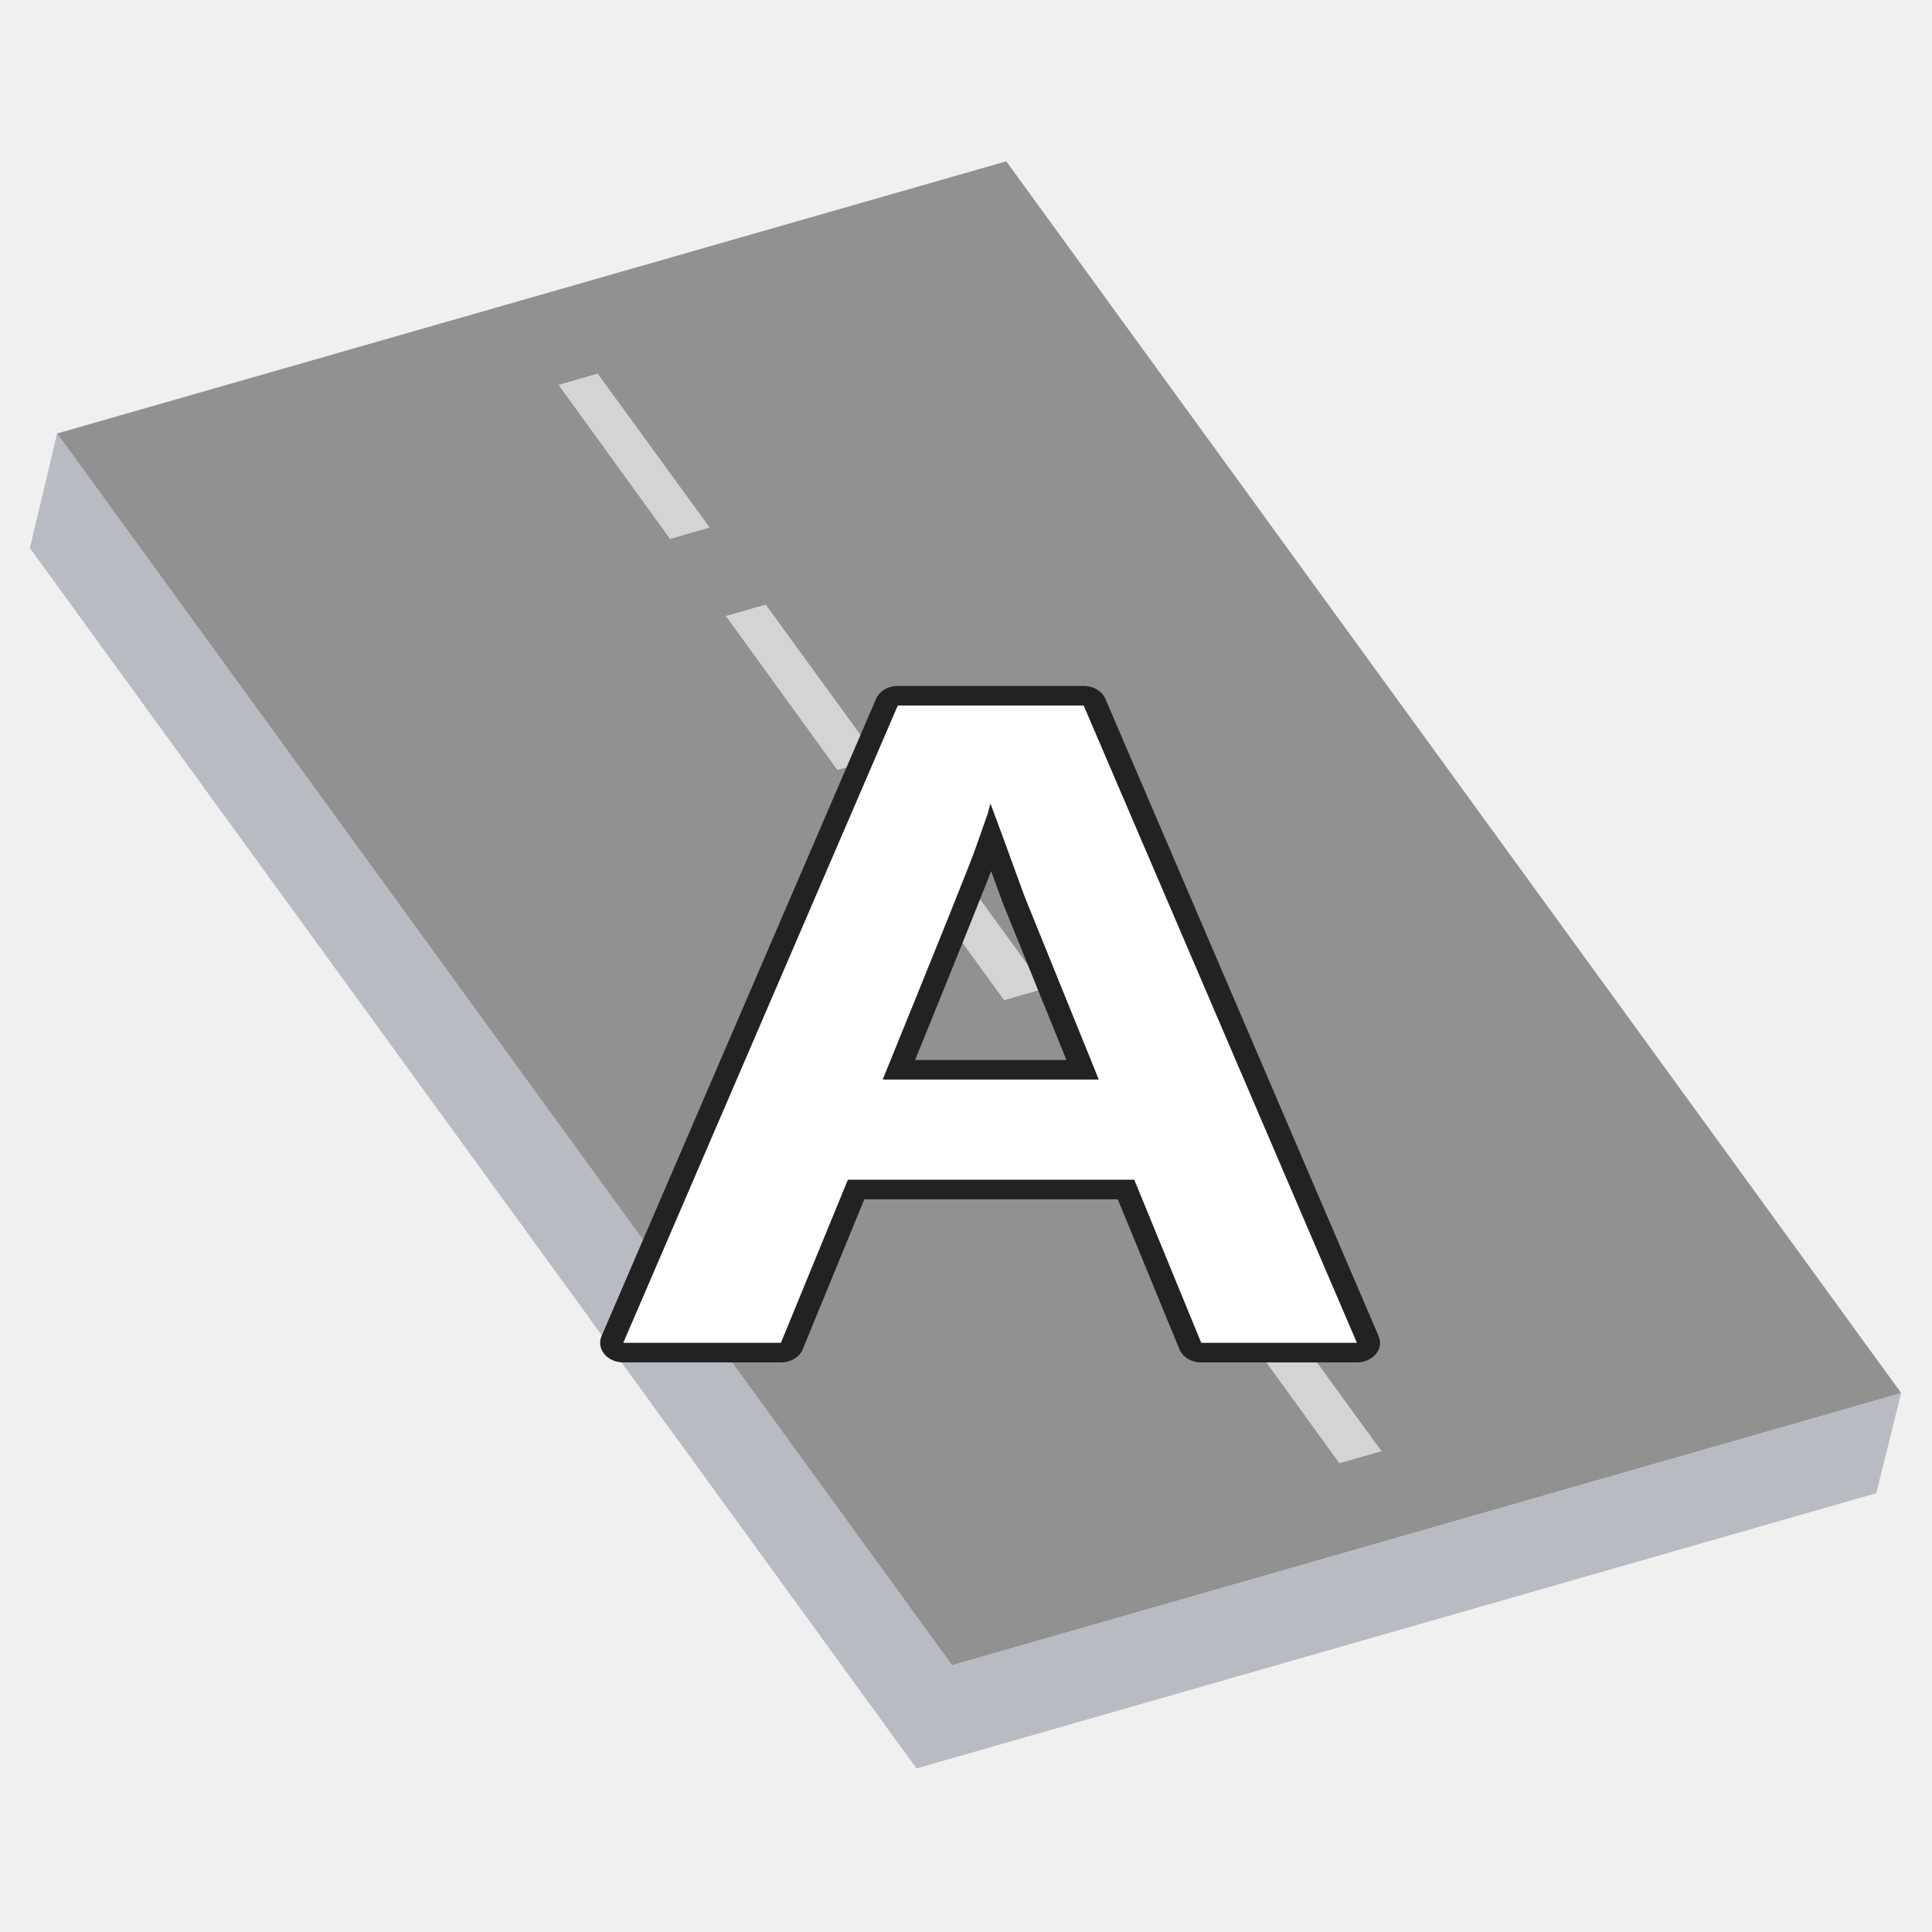
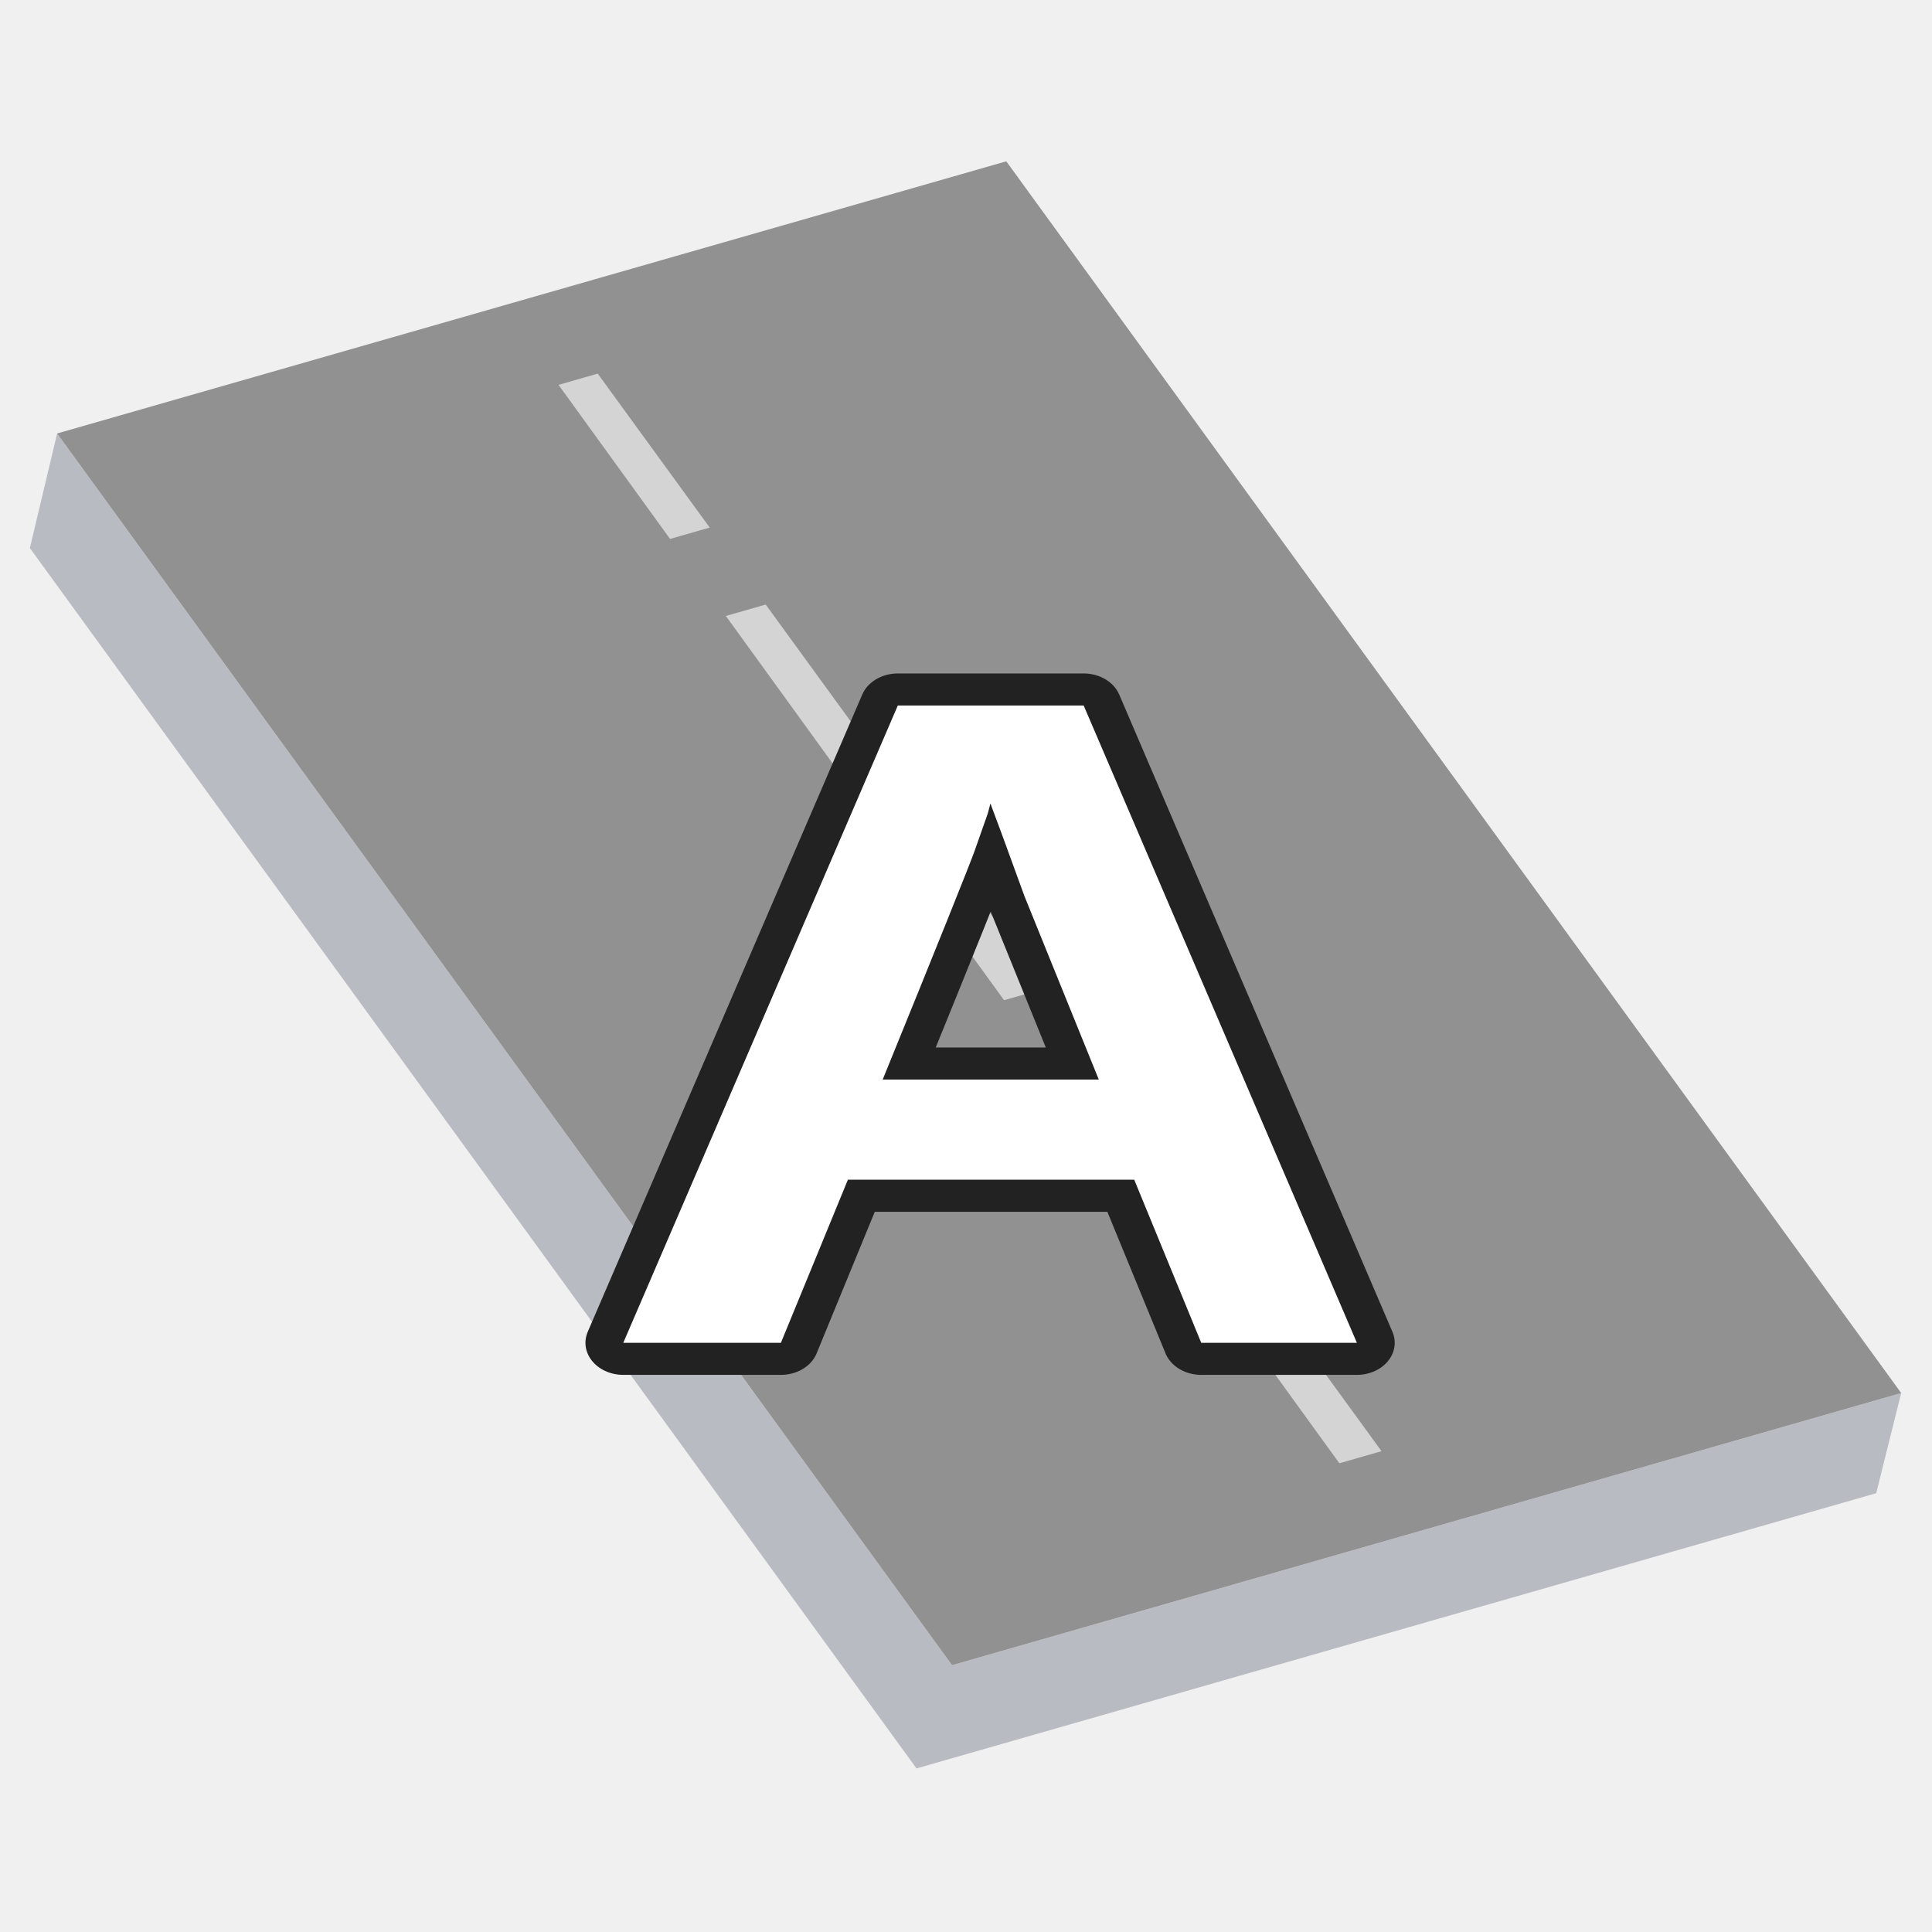
- <svg xmlns="http://www.w3.org/2000/svg" xml:space="preserve" viewBox="0 0 64 64" width="100%" height="100%" fill-rule="evenodd" clip-rule="evenodd" stroke-linejoin="round" stroke-miterlimit="2">
+ <svg xmlns="http://www.w3.org/2000/svg" viewBox="0 0 64 64" width="100%" height="100%" xml:space="preserve" fill-rule="evenodd" clip-rule="evenodd" stroke-linejoin="round" stroke-miterlimit="2">
  <g transform="translate(32 32) scale(1.18) translate(-32 -32)">
    <g id="road" transform="translate(32 32) rotate(14) scale(1.12) translate(-32 -32)">
      <path fill="#B8BCC2" fill-rule="nonzero" d="m6.698 27.512 28.964 24.304 21.672-12.513v-2.588L35.9 49.09 6.666 24.56l.032 2.952Z" />
      <path fill="#929191" fill-rule="nonzero" d="M6.666 24.56 35.9 49.09l21.434-12.375L28.1 12.185 6.666 24.56Z" />
-       <path fill="#d4d4d4" d="m19.451 19.826 3.657 3.065-.895.517-3.647-3.071.885-.511Zm5.486 4.598 3.656 3.064-.909.525-3.647-3.07.9-.519Zm5.484 4.597 3.636 3.047-.924.533-3.625-3.053.913-.527Zm5.464 4.58 3.576 2.997-.937.541-3.567-3.003.928-.535Zm5.405 4.53 3.758 3.149-.952.55-3.748-3.156.942-.543Z" />
+       <path fill="#D4D4D4" d="m19.451 19.826 3.657 3.065-.895.517-3.647-3.071.885-.511Zm5.486 4.598 3.656 3.064-.909.525-3.647-3.07.9-.519Zm5.484 4.597 3.636 3.047-.924.533-3.625-3.053.913-.527Zm5.464 4.58 3.576 2.997-.937.541-3.567-3.003.928-.535Zm5.405 4.53 3.758 3.149-.952.55-3.748-3.156.942-.543Z" />
    </g>
    <g transform="translate(32.7 35.2) scale(1.18 1) translate(-32.7 -35.2)">
-       <text x="32.7" y="35.2" text-anchor="middle" dominant-baseline="middle" font-family="Arial, Helvetica, sans-serif" font-size="26" font-weight="700" fill="#ffffff" stroke="#222222" stroke-width="1.1" paint-order="stroke fill">A</text>
+       <text x="32.7" y="35.2" text-anchor="middle" dominant-baseline="middle" font-family="Arial, Helvetica, sans-serif" font-size="26" font-weight="700" fill="#FFFFFF" stroke="#222222" stroke-width="1.8" paint-order="stroke fill">A</text>
    </g>
  </g>
</svg>
